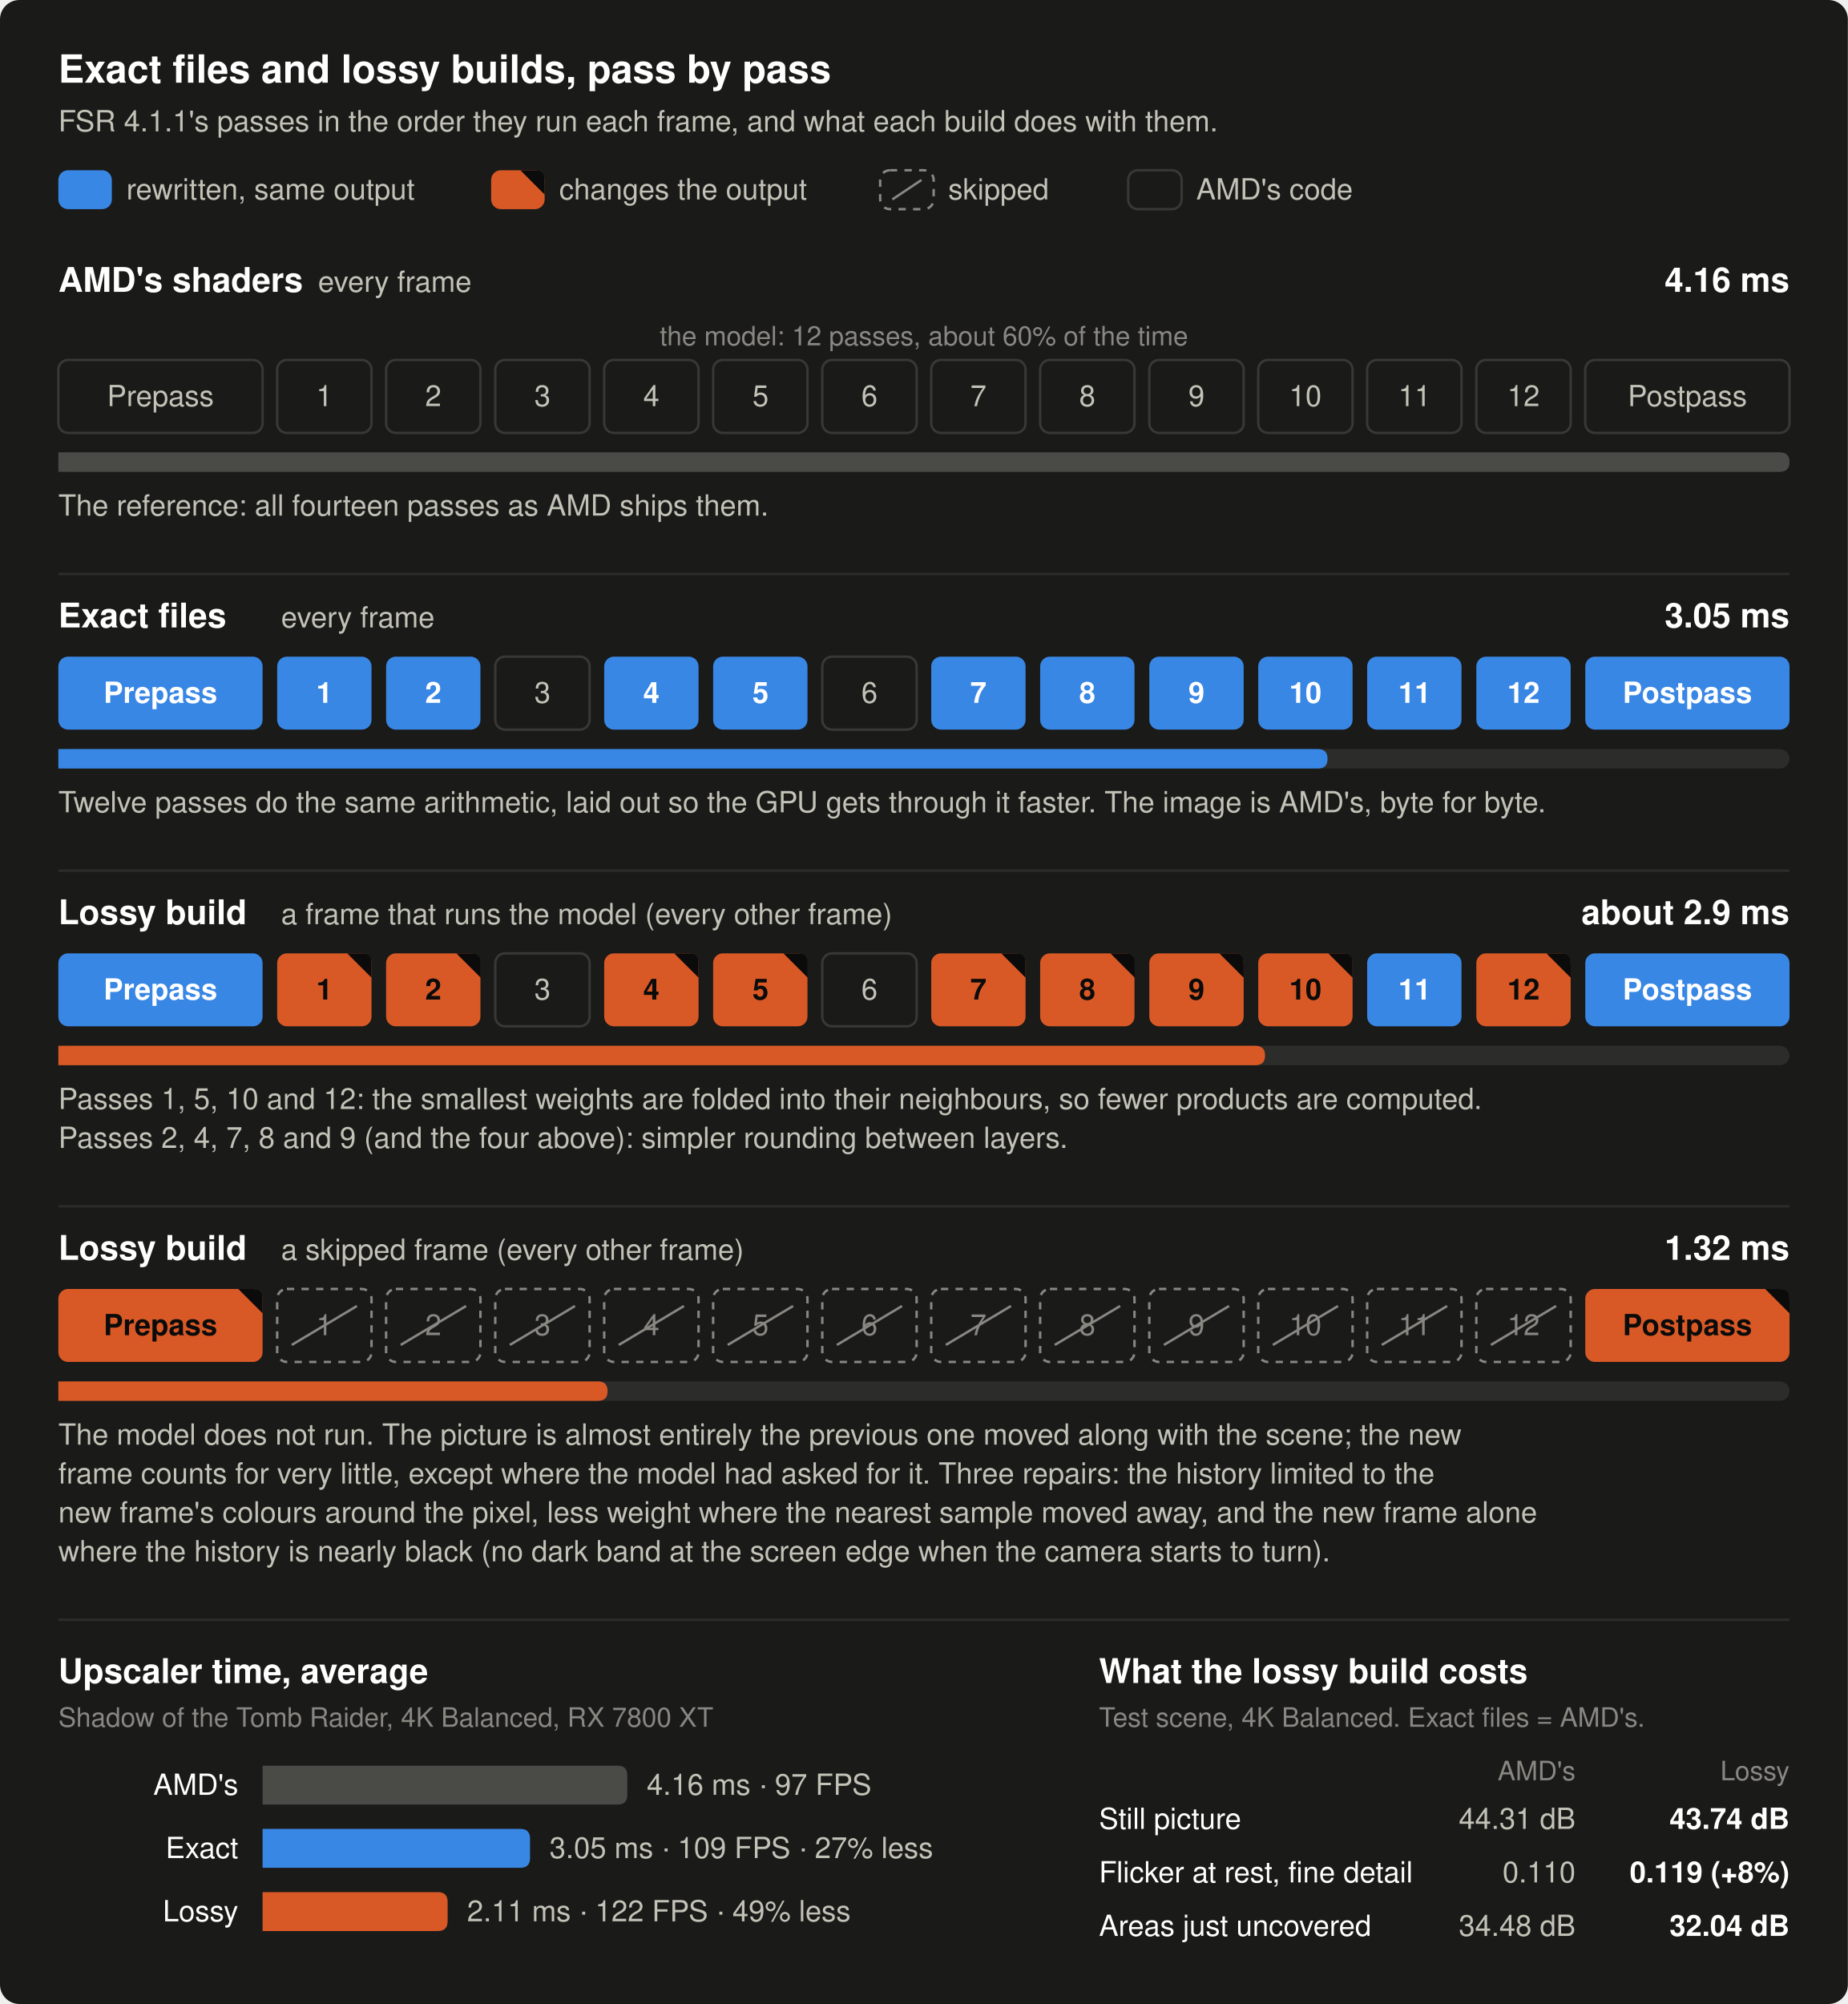
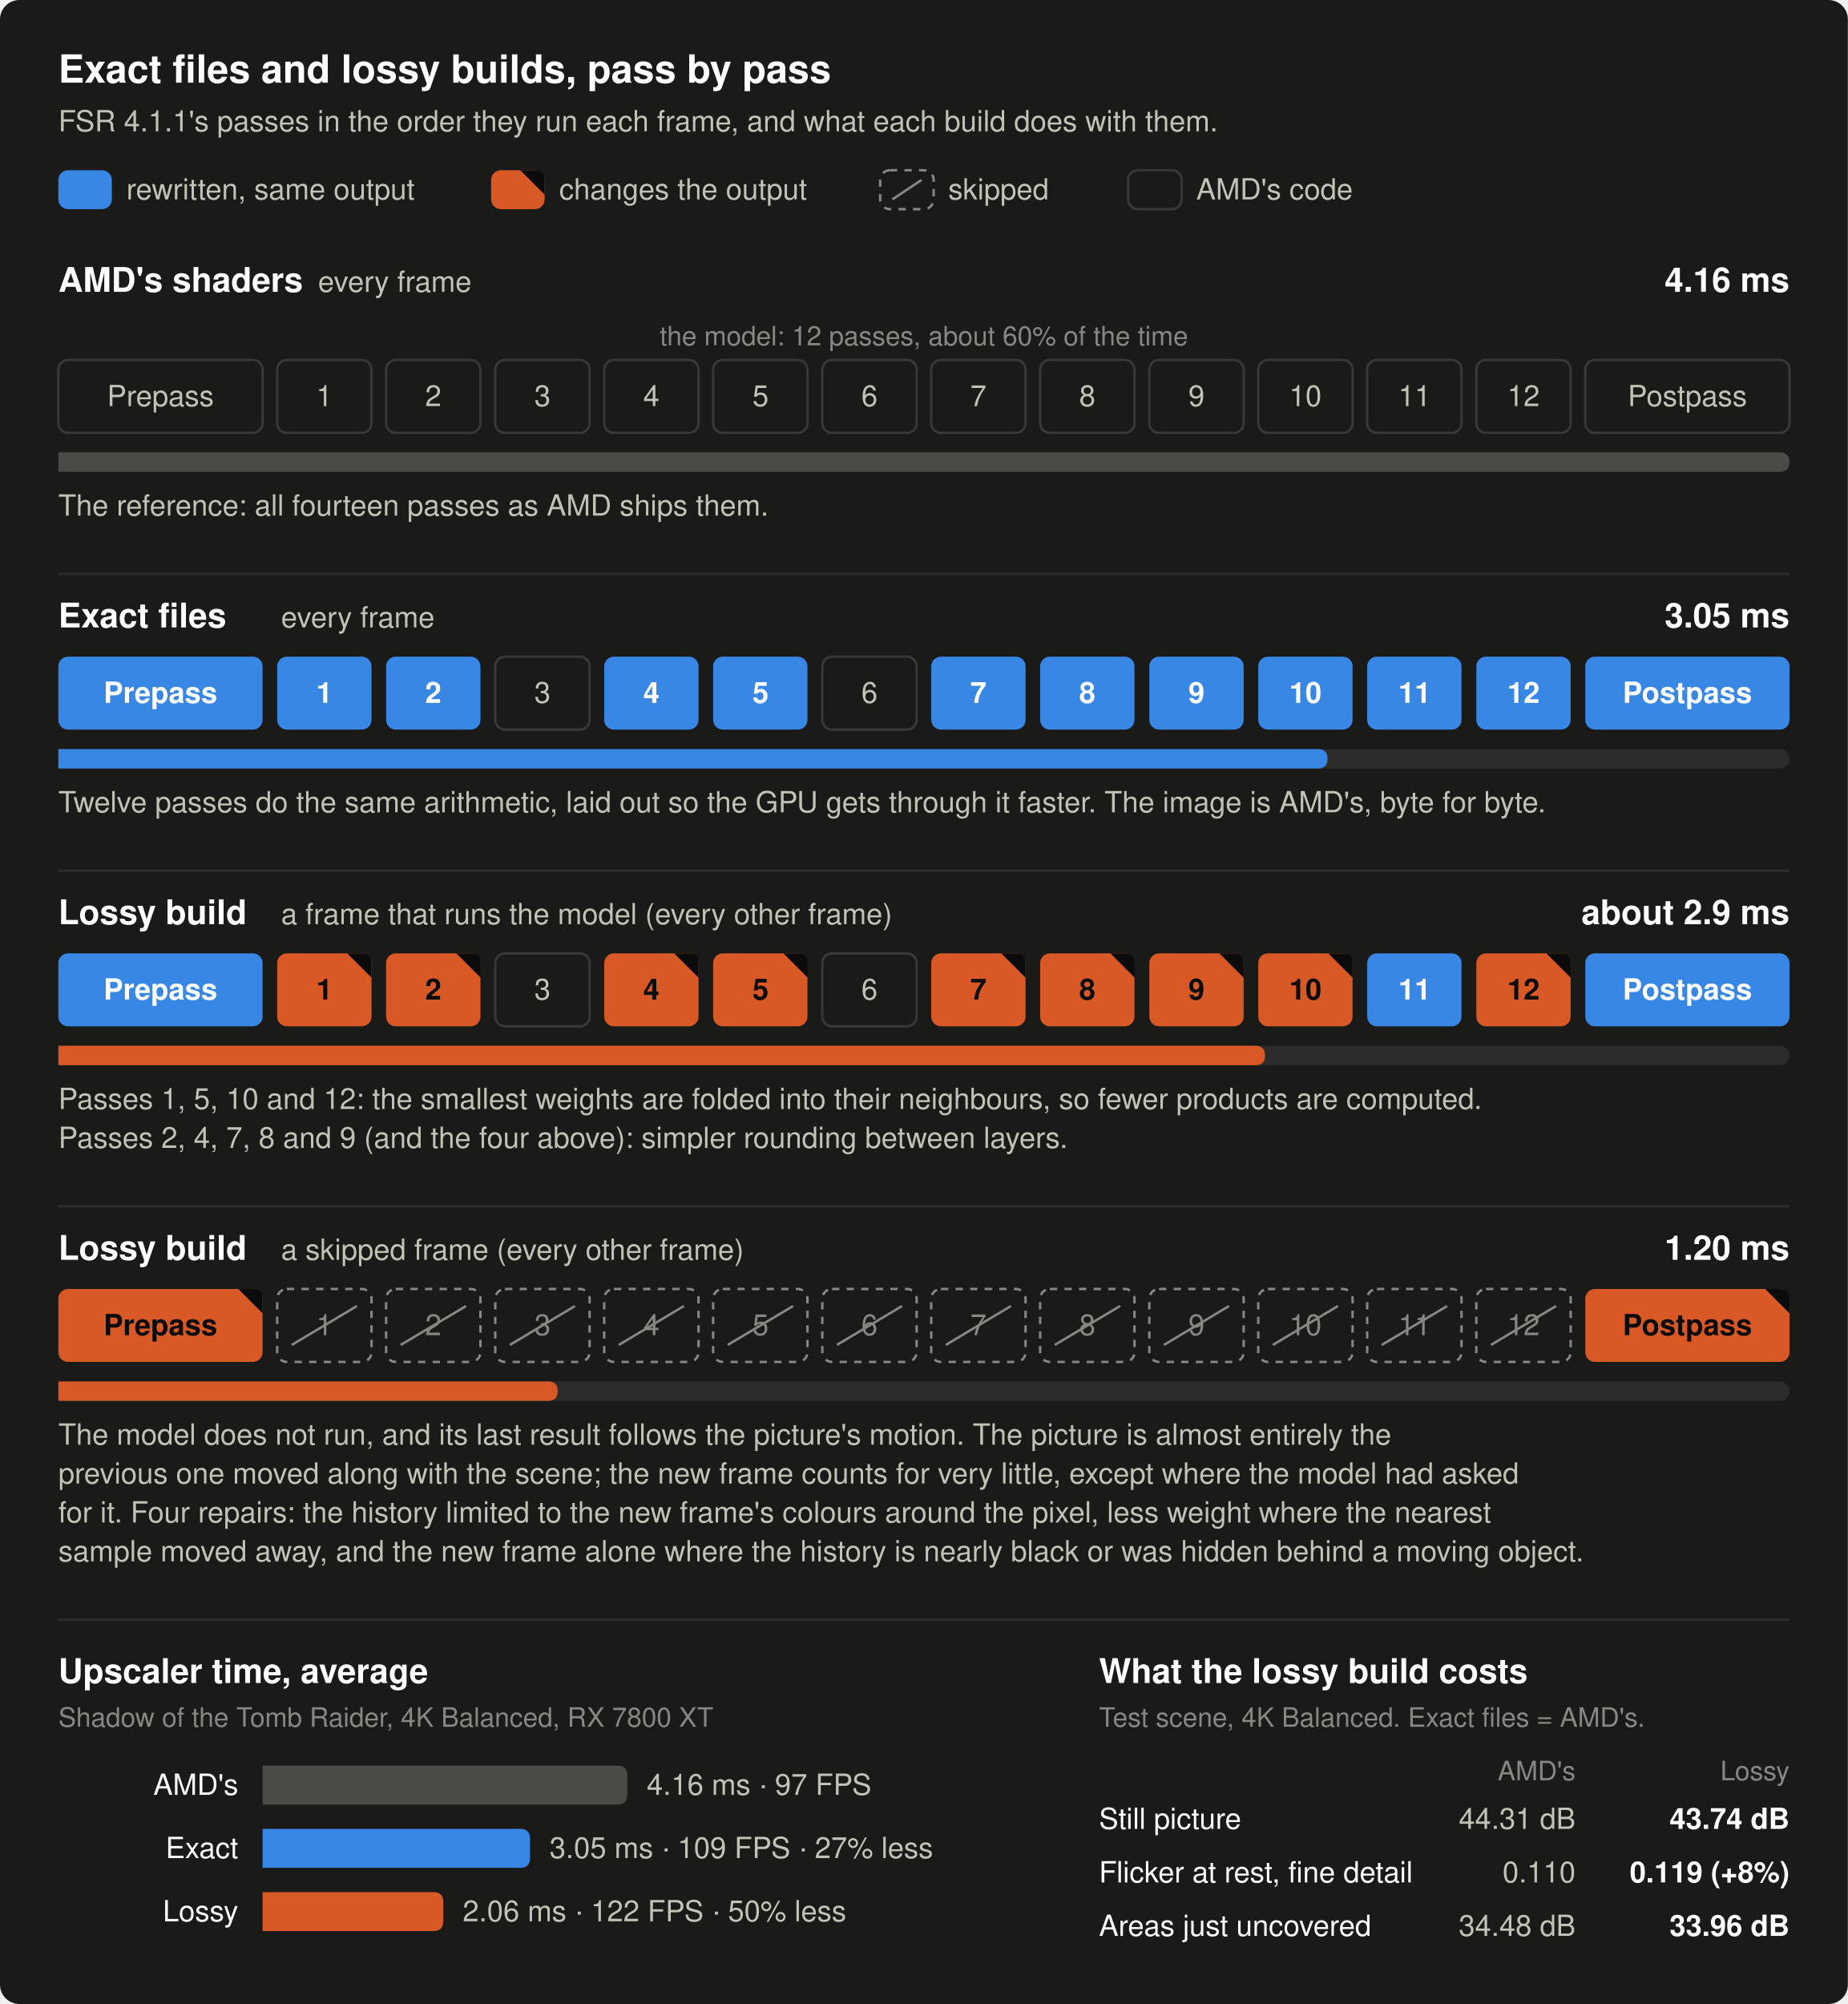
- <svg xmlns="http://www.w3.org/2000/svg" width="760" height="824" viewBox="0 0 760 824" role="img" aria-label="How the exact files and the lossy test builds differ from AMD's FSR 4.1.1 shaders, pass by pass. AMD's shaders: all fourteen passes unchanged, 4.16 ms per frame. Exact files: twelve passes rewritten with the same output (model passes 3 and 6 untouched), 3.05 ms, the image is AMD's byte for byte. Lossy build on a frame that runs the model: nine model passes change the output (weights folded in passes 1, 5, 10 and 12, simpler rounding in those and in 2, 4, 7, 8 and 9), about 2.9 ms. Lossy build on a skipped frame: all twelve model passes are skipped and the prepass and postpass show mostly the reprojected history, with three repairs, 1.32 ms. The two kinds of frame alternate, 2.11 ms on average, 49% less than AMD's. Cost of the lossy build in a test scene at 4K Balanced: still picture 43.74 dB against 44.31, flicker on fine detail at rest 0.119 against 0.110 (8% more), areas just uncovered by a moving object 32.04 dB against 34.48. Shadow of the Tomb Raider, 4K Balanced, Radeon RX 7800 XT.">
+ <svg xmlns="http://www.w3.org/2000/svg" width="760" height="824" viewBox="0 0 760 824" role="img" aria-label="How the exact files and the lossy test builds differ from AMD's FSR 4.1.1 shaders, pass by pass. AMD's shaders: all fourteen passes unchanged, 4.16 ms per frame. Exact files: twelve passes rewritten with the same output (model passes 3 and 6 untouched), 3.05 ms, the image is AMD's byte for byte. Lossy build on a frame that runs the model: nine model passes change the output (weights folded in passes 1, 5, 10 and 12, simpler rounding in those and in 2, 4, 7, 8 and 9), about 2.9 ms. Lossy build on a skipped frame: all twelve model passes are skipped and the prepass and postpass show mostly the reprojected history, with the model's last result following the motion and four repairs, 1.20 ms. The two kinds of frame alternate, 2.06 ms on average, 50% less than AMD's. Cost of the lossy build in a test scene at 4K Balanced: still picture 43.74 dB against 44.31, flicker on fine detail at rest 0.119 against 0.110 (8% more), areas just uncovered by a moving object 33.96 dB against 34.48. Shadow of the Tomb Raider, 4K Balanced, Radeon RX 7800 XT.">
  <rect width="760" height="824" rx="8" fill="#1a1a19" />
  <text x="24.0" y="34.0" font-family="-apple-system, 'Segoe UI', Helvetica, Arial, sans-serif" font-size="16" font-weight="600" text-anchor="start" fill="#ffffff">Exact files and lossy builds, pass by pass</text>
  <text x="24.0" y="54.0" font-family="-apple-system, 'Segoe UI', Helvetica, Arial, sans-serif" font-size="12" text-anchor="start" fill="#c3c2b7">FSR 4.1.1's passes in the order they run each frame, and what each build does with them.</text>
  <rect x="24.0" y="70" width="22.0" height="16" rx="4" fill="#3987e5" />
  <text x="35.0" y="82.0" font-family="-apple-system, 'Segoe UI', Helvetica, Arial, sans-serif" font-size="12" font-weight="600" text-anchor="middle" fill="#ffffff" />
  <text x="52.0" y="82.0" font-family="-apple-system, 'Segoe UI', Helvetica, Arial, sans-serif" font-size="12" text-anchor="start" fill="#c3c2b7">rewritten, same output</text>
  <rect x="202.0" y="70" width="22.0" height="16" rx="4" fill="#d95926" />
  <text x="213.0" y="82.0" font-family="-apple-system, 'Segoe UI', Helvetica, Arial, sans-serif" font-size="12" font-weight="600" text-anchor="middle" fill="#0b0b0b" />
  <path d="M214.0,70 H220.0 Q224.0,70 224.0,74 V80 Z" fill="#0b0b0b" />
  <text x="230.0" y="82.0" font-family="-apple-system, 'Segoe UI', Helvetica, Arial, sans-serif" font-size="12" text-anchor="start" fill="#c3c2b7">changes the output</text>
  <rect x="362.0" y="70" width="22.0" height="16" rx="4" fill="#1a1a19" stroke="#898781" stroke-width="1" stroke-dasharray="3 3" />
  <line x1="367" y1="82" x2="379" y2="74" stroke="#898781" stroke-width="1" />
  <text x="390.0" y="82.0" font-family="-apple-system, 'Segoe UI', Helvetica, Arial, sans-serif" font-size="12" text-anchor="start" fill="#c3c2b7">skipped</text>
  <rect x="464.0" y="70" width="22.0" height="16" rx="4" fill="#1a1a19" stroke="#383835" stroke-width="1" />
  <text x="475.0" y="82.0" font-family="-apple-system, 'Segoe UI', Helvetica, Arial, sans-serif" font-size="12" text-anchor="middle" fill="#c3c2b7" />
  <text x="492.0" y="82.0" font-family="-apple-system, 'Segoe UI', Helvetica, Arial, sans-serif" font-size="12" text-anchor="start" fill="#c3c2b7">AMD's code</text>
  <text x="24.0" y="120.0" font-family="-apple-system, 'Segoe UI', Helvetica, Arial, sans-serif" font-size="14" font-weight="600" text-anchor="start" fill="#ffffff">AMD's shaders</text>
  <text x="130.8" y="120.0" font-family="-apple-system, 'Segoe UI', Helvetica, Arial, sans-serif" font-size="12" text-anchor="start" fill="#c3c2b7">every frame</text>
  <text x="736.0" y="120.0" font-family="-apple-system, 'Segoe UI', Helvetica, Arial, sans-serif" font-size="14" font-weight="600" text-anchor="end" fill="#ffffff">4.16 ms</text>
  <rect x="24.0" y="148" width="84.0" height="30" rx="4" fill="#1a1a19" stroke="#383835" stroke-width="1" />
  <text x="66.0" y="167.0" font-family="-apple-system, 'Segoe UI', Helvetica, Arial, sans-serif" font-size="12" text-anchor="middle" fill="#c3c2b7">Prepass</text>
  <rect x="114.0" y="148" width="38.8" height="30" rx="4" fill="#1a1a19" stroke="#383835" stroke-width="1" />
  <text x="133.4" y="167.0" font-family="-apple-system, 'Segoe UI', Helvetica, Arial, sans-serif" font-size="12" text-anchor="middle" fill="#c3c2b7">1</text>
  <rect x="158.8" y="148" width="38.8" height="30" rx="4" fill="#1a1a19" stroke="#383835" stroke-width="1" />
  <text x="178.2" y="167.0" font-family="-apple-system, 'Segoe UI', Helvetica, Arial, sans-serif" font-size="12" text-anchor="middle" fill="#c3c2b7">2</text>
  <rect x="203.7" y="148" width="38.8" height="30" rx="4" fill="#1a1a19" stroke="#383835" stroke-width="1" />
  <text x="223.1" y="167.0" font-family="-apple-system, 'Segoe UI', Helvetica, Arial, sans-serif" font-size="12" text-anchor="middle" fill="#c3c2b7">3</text>
  <rect x="248.5" y="148" width="38.8" height="30" rx="4" fill="#1a1a19" stroke="#383835" stroke-width="1" />
  <text x="267.9" y="167.0" font-family="-apple-system, 'Segoe UI', Helvetica, Arial, sans-serif" font-size="12" text-anchor="middle" fill="#c3c2b7">4</text>
  <rect x="293.3" y="148" width="38.8" height="30" rx="4" fill="#1a1a19" stroke="#383835" stroke-width="1" />
  <text x="312.8" y="167.0" font-family="-apple-system, 'Segoe UI', Helvetica, Arial, sans-serif" font-size="12" text-anchor="middle" fill="#c3c2b7">5</text>
  <rect x="338.2" y="148" width="38.8" height="30" rx="4" fill="#1a1a19" stroke="#383835" stroke-width="1" />
  <text x="357.6" y="167.0" font-family="-apple-system, 'Segoe UI', Helvetica, Arial, sans-serif" font-size="12" text-anchor="middle" fill="#c3c2b7">6</text>
  <rect x="383.0" y="148" width="38.8" height="30" rx="4" fill="#1a1a19" stroke="#383835" stroke-width="1" />
  <text x="402.4" y="167.0" font-family="-apple-system, 'Segoe UI', Helvetica, Arial, sans-serif" font-size="12" text-anchor="middle" fill="#c3c2b7">7</text>
  <rect x="427.8" y="148" width="38.8" height="30" rx="4" fill="#1a1a19" stroke="#383835" stroke-width="1" />
  <text x="447.2" y="167.0" font-family="-apple-system, 'Segoe UI', Helvetica, Arial, sans-serif" font-size="12" text-anchor="middle" fill="#c3c2b7">8</text>
  <rect x="472.7" y="148" width="38.8" height="30" rx="4" fill="#1a1a19" stroke="#383835" stroke-width="1" />
  <text x="492.1" y="167.0" font-family="-apple-system, 'Segoe UI', Helvetica, Arial, sans-serif" font-size="12" text-anchor="middle" fill="#c3c2b7">9</text>
  <rect x="517.5" y="148" width="38.8" height="30" rx="4" fill="#1a1a19" stroke="#383835" stroke-width="1" />
  <text x="536.9" y="167.0" font-family="-apple-system, 'Segoe UI', Helvetica, Arial, sans-serif" font-size="12" text-anchor="middle" fill="#c3c2b7">10</text>
  <rect x="562.3" y="148" width="38.8" height="30" rx="4" fill="#1a1a19" stroke="#383835" stroke-width="1" />
  <text x="581.8" y="167.0" font-family="-apple-system, 'Segoe UI', Helvetica, Arial, sans-serif" font-size="12" text-anchor="middle" fill="#c3c2b7">11</text>
  <rect x="607.2" y="148" width="38.8" height="30" rx="4" fill="#1a1a19" stroke="#383835" stroke-width="1" />
  <text x="626.6" y="167.0" font-family="-apple-system, 'Segoe UI', Helvetica, Arial, sans-serif" font-size="12" text-anchor="middle" fill="#c3c2b7">12</text>
  <rect x="652.0" y="148" width="84.0" height="30" rx="4" fill="#1a1a19" stroke="#383835" stroke-width="1" />
  <text x="694.0" y="167.0" font-family="-apple-system, 'Segoe UI', Helvetica, Arial, sans-serif" font-size="12" text-anchor="middle" fill="#c3c2b7">Postpass</text>
  <text x="380.0" y="142.0" font-family="-apple-system, 'Segoe UI', Helvetica, Arial, sans-serif" font-size="11" text-anchor="middle" fill="#898781">the model: 12 passes, about 60% of the time</text>
  <rect x="24" y="186" width="712" height="8" rx="4" fill="#2c2c2a" />
  <path d="M24,186 H732.0 Q736.0,186 736.0,190 V190 Q736.0,194 732.0,194 H24 Z" fill="#4a4a46" />
  <text x="24.0" y="212.0" font-family="-apple-system, 'Segoe UI', Helvetica, Arial, sans-serif" font-size="12" text-anchor="start" fill="#c3c2b7">The reference: all fourteen passes as AMD ships them.</text>
  <line x1="24" y1="236" x2="736" y2="236" stroke="#2c2c2a" stroke-width="1" />
  <text x="24.0" y="258.0" font-family="-apple-system, 'Segoe UI', Helvetica, Arial, sans-serif" font-size="14" font-weight="600" text-anchor="start" fill="#ffffff">Exact files</text>
  <text x="115.6" y="258.0" font-family="-apple-system, 'Segoe UI', Helvetica, Arial, sans-serif" font-size="12" text-anchor="start" fill="#c3c2b7">every frame</text>
  <text x="736.0" y="258.0" font-family="-apple-system, 'Segoe UI', Helvetica, Arial, sans-serif" font-size="14" font-weight="600" text-anchor="end" fill="#ffffff">3.05 ms</text>
  <rect x="24.0" y="270" width="84.0" height="30" rx="4" fill="#3987e5" />
  <text x="66.0" y="289.0" font-family="-apple-system, 'Segoe UI', Helvetica, Arial, sans-serif" font-size="12" font-weight="600" text-anchor="middle" fill="#ffffff">Prepass</text>
  <rect x="114.0" y="270" width="38.8" height="30" rx="4" fill="#3987e5" />
  <text x="133.4" y="289.0" font-family="-apple-system, 'Segoe UI', Helvetica, Arial, sans-serif" font-size="12" font-weight="600" text-anchor="middle" fill="#ffffff">1</text>
  <rect x="158.8" y="270" width="38.8" height="30" rx="4" fill="#3987e5" />
  <text x="178.2" y="289.0" font-family="-apple-system, 'Segoe UI', Helvetica, Arial, sans-serif" font-size="12" font-weight="600" text-anchor="middle" fill="#ffffff">2</text>
  <rect x="203.7" y="270" width="38.8" height="30" rx="4" fill="#1a1a19" stroke="#383835" stroke-width="1" />
  <text x="223.1" y="289.0" font-family="-apple-system, 'Segoe UI', Helvetica, Arial, sans-serif" font-size="12" text-anchor="middle" fill="#c3c2b7">3</text>
  <rect x="248.5" y="270" width="38.8" height="30" rx="4" fill="#3987e5" />
  <text x="267.9" y="289.0" font-family="-apple-system, 'Segoe UI', Helvetica, Arial, sans-serif" font-size="12" font-weight="600" text-anchor="middle" fill="#ffffff">4</text>
  <rect x="293.3" y="270" width="38.8" height="30" rx="4" fill="#3987e5" />
  <text x="312.8" y="289.0" font-family="-apple-system, 'Segoe UI', Helvetica, Arial, sans-serif" font-size="12" font-weight="600" text-anchor="middle" fill="#ffffff">5</text>
  <rect x="338.2" y="270" width="38.8" height="30" rx="4" fill="#1a1a19" stroke="#383835" stroke-width="1" />
  <text x="357.6" y="289.0" font-family="-apple-system, 'Segoe UI', Helvetica, Arial, sans-serif" font-size="12" text-anchor="middle" fill="#c3c2b7">6</text>
  <rect x="383.0" y="270" width="38.8" height="30" rx="4" fill="#3987e5" />
  <text x="402.4" y="289.0" font-family="-apple-system, 'Segoe UI', Helvetica, Arial, sans-serif" font-size="12" font-weight="600" text-anchor="middle" fill="#ffffff">7</text>
  <rect x="427.8" y="270" width="38.8" height="30" rx="4" fill="#3987e5" />
  <text x="447.2" y="289.0" font-family="-apple-system, 'Segoe UI', Helvetica, Arial, sans-serif" font-size="12" font-weight="600" text-anchor="middle" fill="#ffffff">8</text>
  <rect x="472.7" y="270" width="38.8" height="30" rx="4" fill="#3987e5" />
  <text x="492.1" y="289.0" font-family="-apple-system, 'Segoe UI', Helvetica, Arial, sans-serif" font-size="12" font-weight="600" text-anchor="middle" fill="#ffffff">9</text>
  <rect x="517.5" y="270" width="38.8" height="30" rx="4" fill="#3987e5" />
  <text x="536.9" y="289.0" font-family="-apple-system, 'Segoe UI', Helvetica, Arial, sans-serif" font-size="12" font-weight="600" text-anchor="middle" fill="#ffffff">10</text>
  <rect x="562.3" y="270" width="38.8" height="30" rx="4" fill="#3987e5" />
  <text x="581.8" y="289.0" font-family="-apple-system, 'Segoe UI', Helvetica, Arial, sans-serif" font-size="12" font-weight="600" text-anchor="middle" fill="#ffffff">11</text>
  <rect x="607.2" y="270" width="38.8" height="30" rx="4" fill="#3987e5" />
  <text x="626.6" y="289.0" font-family="-apple-system, 'Segoe UI', Helvetica, Arial, sans-serif" font-size="12" font-weight="600" text-anchor="middle" fill="#ffffff">12</text>
  <rect x="652.0" y="270" width="84.0" height="30" rx="4" fill="#3987e5" />
  <text x="694.0" y="289.0" font-family="-apple-system, 'Segoe UI', Helvetica, Arial, sans-serif" font-size="12" font-weight="600" text-anchor="middle" fill="#ffffff">Postpass</text>
  <rect x="24" y="308" width="712" height="8" rx="4" fill="#2c2c2a" />
  <path d="M24,308 H542.0 Q546.0,308 546.0,312 V312 Q546.0,316 542.0,316 H24 Z" fill="#3987e5" />
  <text x="24.0" y="334.0" font-family="-apple-system, 'Segoe UI', Helvetica, Arial, sans-serif" font-size="12" text-anchor="start" fill="#c3c2b7">Twelve passes do the same arithmetic, laid out so the GPU gets through it faster. The image is AMD's, byte for byte.</text>
  <line x1="24" y1="358" x2="736" y2="358" stroke="#2c2c2a" stroke-width="1" />
  <text x="24.0" y="380.0" font-family="-apple-system, 'Segoe UI', Helvetica, Arial, sans-serif" font-size="14" font-weight="600" text-anchor="start" fill="#ffffff">Lossy build</text>
  <text x="115.6" y="380.0" font-family="-apple-system, 'Segoe UI', Helvetica, Arial, sans-serif" font-size="12" text-anchor="start" fill="#c3c2b7">a frame that runs the model (every other frame)</text>
  <text x="736.0" y="380.0" font-family="-apple-system, 'Segoe UI', Helvetica, Arial, sans-serif" font-size="14" font-weight="600" text-anchor="end" fill="#ffffff">about 2.9 ms</text>
  <rect x="24.0" y="392" width="84.0" height="30" rx="4" fill="#3987e5" />
  <text x="66.0" y="411.0" font-family="-apple-system, 'Segoe UI', Helvetica, Arial, sans-serif" font-size="12" font-weight="600" text-anchor="middle" fill="#ffffff">Prepass</text>
  <rect x="114.0" y="392" width="38.8" height="30" rx="4" fill="#d95926" />
  <text x="133.4" y="411.0" font-family="-apple-system, 'Segoe UI', Helvetica, Arial, sans-serif" font-size="12" font-weight="600" text-anchor="middle" fill="#0b0b0b">1</text>
  <path d="M142.8,392 H148.8 Q152.8,392 152.8,396 V402 Z" fill="#0b0b0b" />
  <rect x="158.8" y="392" width="38.8" height="30" rx="4" fill="#d95926" />
  <text x="178.2" y="411.0" font-family="-apple-system, 'Segoe UI', Helvetica, Arial, sans-serif" font-size="12" font-weight="600" text-anchor="middle" fill="#0b0b0b">2</text>
  <path d="M187.7,392 H193.7 Q197.7,392 197.7,396 V402 Z" fill="#0b0b0b" />
  <rect x="203.7" y="392" width="38.8" height="30" rx="4" fill="#1a1a19" stroke="#383835" stroke-width="1" />
  <text x="223.1" y="411.0" font-family="-apple-system, 'Segoe UI', Helvetica, Arial, sans-serif" font-size="12" text-anchor="middle" fill="#c3c2b7">3</text>
  <rect x="248.5" y="392" width="38.8" height="30" rx="4" fill="#d95926" />
  <text x="267.9" y="411.0" font-family="-apple-system, 'Segoe UI', Helvetica, Arial, sans-serif" font-size="12" font-weight="600" text-anchor="middle" fill="#0b0b0b">4</text>
  <path d="M277.3,392 H283.3 Q287.3,392 287.3,396 V402 Z" fill="#0b0b0b" />
  <rect x="293.3" y="392" width="38.8" height="30" rx="4" fill="#d95926" />
  <text x="312.8" y="411.0" font-family="-apple-system, 'Segoe UI', Helvetica, Arial, sans-serif" font-size="12" font-weight="600" text-anchor="middle" fill="#0b0b0b">5</text>
  <path d="M322.2,392 H328.2 Q332.2,392 332.2,396 V402 Z" fill="#0b0b0b" />
  <rect x="338.2" y="392" width="38.8" height="30" rx="4" fill="#1a1a19" stroke="#383835" stroke-width="1" />
  <text x="357.6" y="411.0" font-family="-apple-system, 'Segoe UI', Helvetica, Arial, sans-serif" font-size="12" text-anchor="middle" fill="#c3c2b7">6</text>
  <rect x="383.0" y="392" width="38.8" height="30" rx="4" fill="#d95926" />
  <text x="402.4" y="411.0" font-family="-apple-system, 'Segoe UI', Helvetica, Arial, sans-serif" font-size="12" font-weight="600" text-anchor="middle" fill="#0b0b0b">7</text>
  <path d="M411.8,392 H417.8 Q421.8,392 421.8,396 V402 Z" fill="#0b0b0b" />
  <rect x="427.8" y="392" width="38.8" height="30" rx="4" fill="#d95926" />
  <text x="447.2" y="411.0" font-family="-apple-system, 'Segoe UI', Helvetica, Arial, sans-serif" font-size="12" font-weight="600" text-anchor="middle" fill="#0b0b0b">8</text>
  <path d="M456.7,392 H462.7 Q466.7,392 466.7,396 V402 Z" fill="#0b0b0b" />
  <rect x="472.7" y="392" width="38.8" height="30" rx="4" fill="#d95926" />
  <text x="492.1" y="411.0" font-family="-apple-system, 'Segoe UI', Helvetica, Arial, sans-serif" font-size="12" font-weight="600" text-anchor="middle" fill="#0b0b0b">9</text>
  <path d="M501.5,392 H507.5 Q511.5,392 511.5,396 V402 Z" fill="#0b0b0b" />
  <rect x="517.5" y="392" width="38.8" height="30" rx="4" fill="#d95926" />
  <text x="536.9" y="411.0" font-family="-apple-system, 'Segoe UI', Helvetica, Arial, sans-serif" font-size="12" font-weight="600" text-anchor="middle" fill="#0b0b0b">10</text>
  <path d="M546.3,392 H552.3 Q556.3,392 556.3,396 V402 Z" fill="#0b0b0b" />
  <rect x="562.3" y="392" width="38.8" height="30" rx="4" fill="#3987e5" />
  <text x="581.8" y="411.0" font-family="-apple-system, 'Segoe UI', Helvetica, Arial, sans-serif" font-size="12" font-weight="600" text-anchor="middle" fill="#ffffff">11</text>
  <rect x="607.2" y="392" width="38.8" height="30" rx="4" fill="#d95926" />
  <text x="626.6" y="411.0" font-family="-apple-system, 'Segoe UI', Helvetica, Arial, sans-serif" font-size="12" font-weight="600" text-anchor="middle" fill="#0b0b0b">12</text>
  <path d="M636.0,392 H642.0 Q646.0,392 646.0,396 V402 Z" fill="#0b0b0b" />
  <rect x="652.0" y="392" width="84.0" height="30" rx="4" fill="#3987e5" />
  <text x="694.0" y="411.0" font-family="-apple-system, 'Segoe UI', Helvetica, Arial, sans-serif" font-size="12" font-weight="600" text-anchor="middle" fill="#ffffff">Postpass</text>
  <rect x="24" y="430" width="712" height="8" rx="4" fill="#2c2c2a" />
  <path d="M24,430 H516.3 Q520.3,430 520.3,434 V434 Q520.3,438 516.3,438 H24 Z" fill="#d95926" />
  <text x="24.0" y="456.0" font-family="-apple-system, 'Segoe UI', Helvetica, Arial, sans-serif" font-size="12" text-anchor="start" fill="#c3c2b7">Passes 1, 5, 10 and 12: the smallest weights are folded into their neighbours, so fewer products are computed.</text>
  <text x="24.0" y="472.0" font-family="-apple-system, 'Segoe UI', Helvetica, Arial, sans-serif" font-size="12" text-anchor="start" fill="#c3c2b7">Passes 2, 4, 7, 8 and 9 (and the four above): simpler rounding between layers.</text>
  <line x1="24" y1="496" x2="736" y2="496" stroke="#2c2c2a" stroke-width="1" />
  <text x="24.0" y="518.0" font-family="-apple-system, 'Segoe UI', Helvetica, Arial, sans-serif" font-size="14" font-weight="600" text-anchor="start" fill="#ffffff">Lossy build</text>
  <text x="115.6" y="518.0" font-family="-apple-system, 'Segoe UI', Helvetica, Arial, sans-serif" font-size="12" text-anchor="start" fill="#c3c2b7">a skipped frame (every other frame)</text>
-   <text x="736.0" y="518.0" font-family="-apple-system, 'Segoe UI', Helvetica, Arial, sans-serif" font-size="14" font-weight="600" text-anchor="end" fill="#ffffff">1.32 ms</text>
+   <text x="736.0" y="518.0" font-family="-apple-system, 'Segoe UI', Helvetica, Arial, sans-serif" font-size="14" font-weight="600" text-anchor="end" fill="#ffffff">1.20 ms</text>
  <rect x="24.0" y="530" width="84.0" height="30" rx="4" fill="#d95926" />
  <text x="66.0" y="549.0" font-family="-apple-system, 'Segoe UI', Helvetica, Arial, sans-serif" font-size="12" font-weight="600" text-anchor="middle" fill="#0b0b0b">Prepass</text>
  <path d="M98.0,530 H104.0 Q108.0,530 108.0,534 V540 Z" fill="#0b0b0b" />
  <rect x="114.0" y="530" width="38.8" height="30" rx="4" fill="#1a1a19" stroke="#898781" stroke-width="1" stroke-dasharray="3 3" />
  <text x="133.4" y="549.0" font-family="-apple-system, 'Segoe UI', Helvetica, Arial, sans-serif" font-size="12" text-anchor="middle" fill="#898781">1</text>
  <line x1="120.0" y1="553" x2="146.8" y2="537" stroke="#898781" stroke-width="1" />
  <rect x="158.8" y="530" width="38.8" height="30" rx="4" fill="#1a1a19" stroke="#898781" stroke-width="1" stroke-dasharray="3 3" />
  <text x="178.2" y="549.0" font-family="-apple-system, 'Segoe UI', Helvetica, Arial, sans-serif" font-size="12" text-anchor="middle" fill="#898781">2</text>
  <line x1="164.8" y1="553" x2="191.7" y2="537" stroke="#898781" stroke-width="1" />
  <rect x="203.7" y="530" width="38.8" height="30" rx="4" fill="#1a1a19" stroke="#898781" stroke-width="1" stroke-dasharray="3 3" />
  <text x="223.1" y="549.0" font-family="-apple-system, 'Segoe UI', Helvetica, Arial, sans-serif" font-size="12" text-anchor="middle" fill="#898781">3</text>
  <line x1="209.7" y1="553" x2="236.5" y2="537" stroke="#898781" stroke-width="1" />
  <rect x="248.5" y="530" width="38.8" height="30" rx="4" fill="#1a1a19" stroke="#898781" stroke-width="1" stroke-dasharray="3 3" />
  <text x="267.9" y="549.0" font-family="-apple-system, 'Segoe UI', Helvetica, Arial, sans-serif" font-size="12" text-anchor="middle" fill="#898781">4</text>
  <line x1="254.5" y1="553" x2="281.3" y2="537" stroke="#898781" stroke-width="1" />
  <rect x="293.3" y="530" width="38.8" height="30" rx="4" fill="#1a1a19" stroke="#898781" stroke-width="1" stroke-dasharray="3 3" />
  <text x="312.8" y="549.0" font-family="-apple-system, 'Segoe UI', Helvetica, Arial, sans-serif" font-size="12" text-anchor="middle" fill="#898781">5</text>
  <line x1="299.3" y1="553" x2="326.2" y2="537" stroke="#898781" stroke-width="1" />
  <rect x="338.2" y="530" width="38.8" height="30" rx="4" fill="#1a1a19" stroke="#898781" stroke-width="1" stroke-dasharray="3 3" />
  <text x="357.6" y="549.0" font-family="-apple-system, 'Segoe UI', Helvetica, Arial, sans-serif" font-size="12" text-anchor="middle" fill="#898781">6</text>
  <line x1="344.2" y1="553" x2="371.0" y2="537" stroke="#898781" stroke-width="1" />
  <rect x="383.0" y="530" width="38.8" height="30" rx="4" fill="#1a1a19" stroke="#898781" stroke-width="1" stroke-dasharray="3 3" />
  <text x="402.4" y="549.0" font-family="-apple-system, 'Segoe UI', Helvetica, Arial, sans-serif" font-size="12" text-anchor="middle" fill="#898781">7</text>
  <line x1="389.0" y1="553" x2="415.8" y2="537" stroke="#898781" stroke-width="1" />
  <rect x="427.8" y="530" width="38.8" height="30" rx="4" fill="#1a1a19" stroke="#898781" stroke-width="1" stroke-dasharray="3 3" />
  <text x="447.2" y="549.0" font-family="-apple-system, 'Segoe UI', Helvetica, Arial, sans-serif" font-size="12" text-anchor="middle" fill="#898781">8</text>
  <line x1="433.8" y1="553" x2="460.7" y2="537" stroke="#898781" stroke-width="1" />
  <rect x="472.7" y="530" width="38.8" height="30" rx="4" fill="#1a1a19" stroke="#898781" stroke-width="1" stroke-dasharray="3 3" />
  <text x="492.1" y="549.0" font-family="-apple-system, 'Segoe UI', Helvetica, Arial, sans-serif" font-size="12" text-anchor="middle" fill="#898781">9</text>
  <line x1="478.7" y1="553" x2="505.5" y2="537" stroke="#898781" stroke-width="1" />
  <rect x="517.5" y="530" width="38.8" height="30" rx="4" fill="#1a1a19" stroke="#898781" stroke-width="1" stroke-dasharray="3 3" />
  <text x="536.9" y="549.0" font-family="-apple-system, 'Segoe UI', Helvetica, Arial, sans-serif" font-size="12" text-anchor="middle" fill="#898781">10</text>
  <line x1="523.5" y1="553" x2="550.3" y2="537" stroke="#898781" stroke-width="1" />
  <rect x="562.3" y="530" width="38.8" height="30" rx="4" fill="#1a1a19" stroke="#898781" stroke-width="1" stroke-dasharray="3 3" />
  <text x="581.8" y="549.0" font-family="-apple-system, 'Segoe UI', Helvetica, Arial, sans-serif" font-size="12" text-anchor="middle" fill="#898781">11</text>
  <line x1="568.3" y1="553" x2="595.2" y2="537" stroke="#898781" stroke-width="1" />
  <rect x="607.2" y="530" width="38.8" height="30" rx="4" fill="#1a1a19" stroke="#898781" stroke-width="1" stroke-dasharray="3 3" />
  <text x="626.6" y="549.0" font-family="-apple-system, 'Segoe UI', Helvetica, Arial, sans-serif" font-size="12" text-anchor="middle" fill="#898781">12</text>
  <line x1="613.2" y1="553" x2="640.0" y2="537" stroke="#898781" stroke-width="1" />
  <rect x="652.0" y="530" width="84.0" height="30" rx="4" fill="#d95926" />
  <text x="694.0" y="549.0" font-family="-apple-system, 'Segoe UI', Helvetica, Arial, sans-serif" font-size="12" font-weight="600" text-anchor="middle" fill="#0b0b0b">Postpass</text>
  <path d="M726.0,530 H732.0 Q736.0,530 736.0,534 V540 Z" fill="#0b0b0b" />
  <rect x="24" y="568" width="712" height="8" rx="4" fill="#2c2c2a" />
-   <path d="M24,568 H245.9 Q249.9,568 249.9,572 V572 Q249.9,576 245.9,576 H24 Z" fill="#d95926" />
-   <text x="24.0" y="594.0" font-family="-apple-system, 'Segoe UI', Helvetica, Arial, sans-serif" font-size="12" text-anchor="start" fill="#c3c2b7">The model does not run. The picture is almost entirely the previous one moved along with the scene; the new</text>
-   <text x="24.0" y="610.0" font-family="-apple-system, 'Segoe UI', Helvetica, Arial, sans-serif" font-size="12" text-anchor="start" fill="#c3c2b7">frame counts for very little, except where the model had asked for it. Three repairs: the history limited to the</text>
-   <text x="24.0" y="626.0" font-family="-apple-system, 'Segoe UI', Helvetica, Arial, sans-serif" font-size="12" text-anchor="start" fill="#c3c2b7">new frame's colours around the pixel, less weight where the nearest sample moved away, and the new frame alone</text>
-   <text x="24.0" y="642.0" font-family="-apple-system, 'Segoe UI', Helvetica, Arial, sans-serif" font-size="12" text-anchor="start" fill="#c3c2b7">where the history is nearly black (no dark band at the screen edge when the camera starts to turn).</text>
+   <path d="M24,568 H225.4 Q229.4,568 229.4,572 V572 Q229.4,576 225.4,576 H24 Z" fill="#d95926" />
+   <text x="24.0" y="594.0" font-family="-apple-system, 'Segoe UI', Helvetica, Arial, sans-serif" font-size="12" text-anchor="start" fill="#c3c2b7">The model does not run, and its last result follows the picture's motion. The picture is almost entirely the</text>
+   <text x="24.0" y="610.0" font-family="-apple-system, 'Segoe UI', Helvetica, Arial, sans-serif" font-size="12" text-anchor="start" fill="#c3c2b7">previous one moved along with the scene; the new frame counts for very little, except where the model had asked</text>
+   <text x="24.0" y="626.0" font-family="-apple-system, 'Segoe UI', Helvetica, Arial, sans-serif" font-size="12" text-anchor="start" fill="#c3c2b7">for it. Four repairs: the history limited to the new frame's colours around the pixel, less weight where the nearest</text>
+   <text x="24.0" y="642.0" font-family="-apple-system, 'Segoe UI', Helvetica, Arial, sans-serif" font-size="12" text-anchor="start" fill="#c3c2b7">sample moved away, and the new frame alone where the history is nearly black or was hidden behind a moving object.</text>
  <line x1="24" y1="666" x2="736" y2="666" stroke="#2c2c2a" stroke-width="1" />
  <text x="24.0" y="692.0" font-family="-apple-system, 'Segoe UI', Helvetica, Arial, sans-serif" font-size="14" font-weight="600" text-anchor="start" fill="#ffffff">Upscaler time, average</text>
  <text x="24.0" y="710.0" font-family="-apple-system, 'Segoe UI', Helvetica, Arial, sans-serif" font-size="11" text-anchor="start" fill="#898781">Shadow of the Tomb Raider, 4K Balanced, RX 7800 XT</text>
  <text x="98.0" y="738.0" font-family="-apple-system, 'Segoe UI', Helvetica, Arial, sans-serif" font-size="12" text-anchor="end" fill="#ffffff">AMD's</text>
  <path d="M108,726 H254.0 Q258.0,726 258.0,730 V738 Q258.0,742 254.0,742 H108 Z" fill="#4a4a46" />
  <text x="266.0" y="738.0" font-family="-apple-system, 'Segoe UI', Helvetica, Arial, sans-serif" font-size="12" text-anchor="start" fill="#c3c2b7">4.16 ms  ·  97 FPS</text>
  <text x="98.0" y="764.0" font-family="-apple-system, 'Segoe UI', Helvetica, Arial, sans-serif" font-size="12" text-anchor="end" fill="#ffffff">Exact</text>
  <path d="M108,752 H214.0 Q218.0,752 218.0,756 V764 Q218.0,768 214.0,768 H108 Z" fill="#3987e5" />
  <text x="226.0" y="764.0" font-family="-apple-system, 'Segoe UI', Helvetica, Arial, sans-serif" font-size="12" text-anchor="start" fill="#c3c2b7">3.05 ms  ·  109 FPS  ·  27% less</text>
  <text x="98.0" y="790.0" font-family="-apple-system, 'Segoe UI', Helvetica, Arial, sans-serif" font-size="12" text-anchor="end" fill="#ffffff">Lossy</text>
-   <path d="M108,778 H180.1 Q184.1,778 184.1,782 V790 Q184.1,794 180.1,794 H108 Z" fill="#d95926" />
-   <text x="192.1" y="790.0" font-family="-apple-system, 'Segoe UI', Helvetica, Arial, sans-serif" font-size="12" text-anchor="start" fill="#c3c2b7">2.11 ms  ·  122 FPS  ·  49% less</text>
+   <path d="M108,778 H178.3 Q182.3,778 182.3,782 V790 Q182.3,794 178.3,794 H108 Z" fill="#d95926" />
+   <text x="190.3" y="790.0" font-family="-apple-system, 'Segoe UI', Helvetica, Arial, sans-serif" font-size="12" text-anchor="start" fill="#c3c2b7">2.06 ms  ·  122 FPS  ·  50% less</text>
  <text x="452.0" y="692.0" font-family="-apple-system, 'Segoe UI', Helvetica, Arial, sans-serif" font-size="14" font-weight="600" text-anchor="start" fill="#ffffff">What the lossy build costs</text>
  <text x="452.0" y="710.0" font-family="-apple-system, 'Segoe UI', Helvetica, Arial, sans-serif" font-size="11" text-anchor="start" fill="#898781">Test scene, 4K Balanced. Exact files = AMD's.</text>
  <text x="648.0" y="732.0" font-family="-apple-system, 'Segoe UI', Helvetica, Arial, sans-serif" font-size="11" text-anchor="end" fill="#898781">AMD's</text>
  <text x="736.0" y="732.0" font-family="-apple-system, 'Segoe UI', Helvetica, Arial, sans-serif" font-size="11" text-anchor="end" fill="#898781">Lossy</text>
  <text x="452.0" y="752.0" font-family="-apple-system, 'Segoe UI', Helvetica, Arial, sans-serif" font-size="12" text-anchor="start" fill="#ffffff">Still picture</text>
  <text x="648.0" y="752.0" font-family="-apple-system, 'Segoe UI', Helvetica, Arial, sans-serif" font-size="12" text-anchor="end" fill="#c3c2b7">44.31 dB</text>
  <text x="736.0" y="752.0" font-family="-apple-system, 'Segoe UI', Helvetica, Arial, sans-serif" font-size="12" font-weight="600" text-anchor="end" fill="#ffffff">43.74 dB</text>
  <text x="452.0" y="774.0" font-family="-apple-system, 'Segoe UI', Helvetica, Arial, sans-serif" font-size="12" text-anchor="start" fill="#ffffff">Flicker at rest, fine detail</text>
  <text x="648.0" y="774.0" font-family="-apple-system, 'Segoe UI', Helvetica, Arial, sans-serif" font-size="12" text-anchor="end" fill="#c3c2b7">0.110</text>
  <text x="736.0" y="774.0" font-family="-apple-system, 'Segoe UI', Helvetica, Arial, sans-serif" font-size="12" font-weight="600" text-anchor="end" fill="#ffffff">0.119 (+8%)</text>
  <text x="452.0" y="796.0" font-family="-apple-system, 'Segoe UI', Helvetica, Arial, sans-serif" font-size="12" text-anchor="start" fill="#ffffff">Areas just uncovered</text>
  <text x="648.0" y="796.0" font-family="-apple-system, 'Segoe UI', Helvetica, Arial, sans-serif" font-size="12" text-anchor="end" fill="#c3c2b7">34.48 dB</text>
-   <text x="736.0" y="796.0" font-family="-apple-system, 'Segoe UI', Helvetica, Arial, sans-serif" font-size="12" font-weight="600" text-anchor="end" fill="#ffffff">32.04 dB</text>
+   <text x="736.0" y="796.0" font-family="-apple-system, 'Segoe UI', Helvetica, Arial, sans-serif" font-size="12" font-weight="600" text-anchor="end" fill="#ffffff">33.96 dB</text>
</svg>
